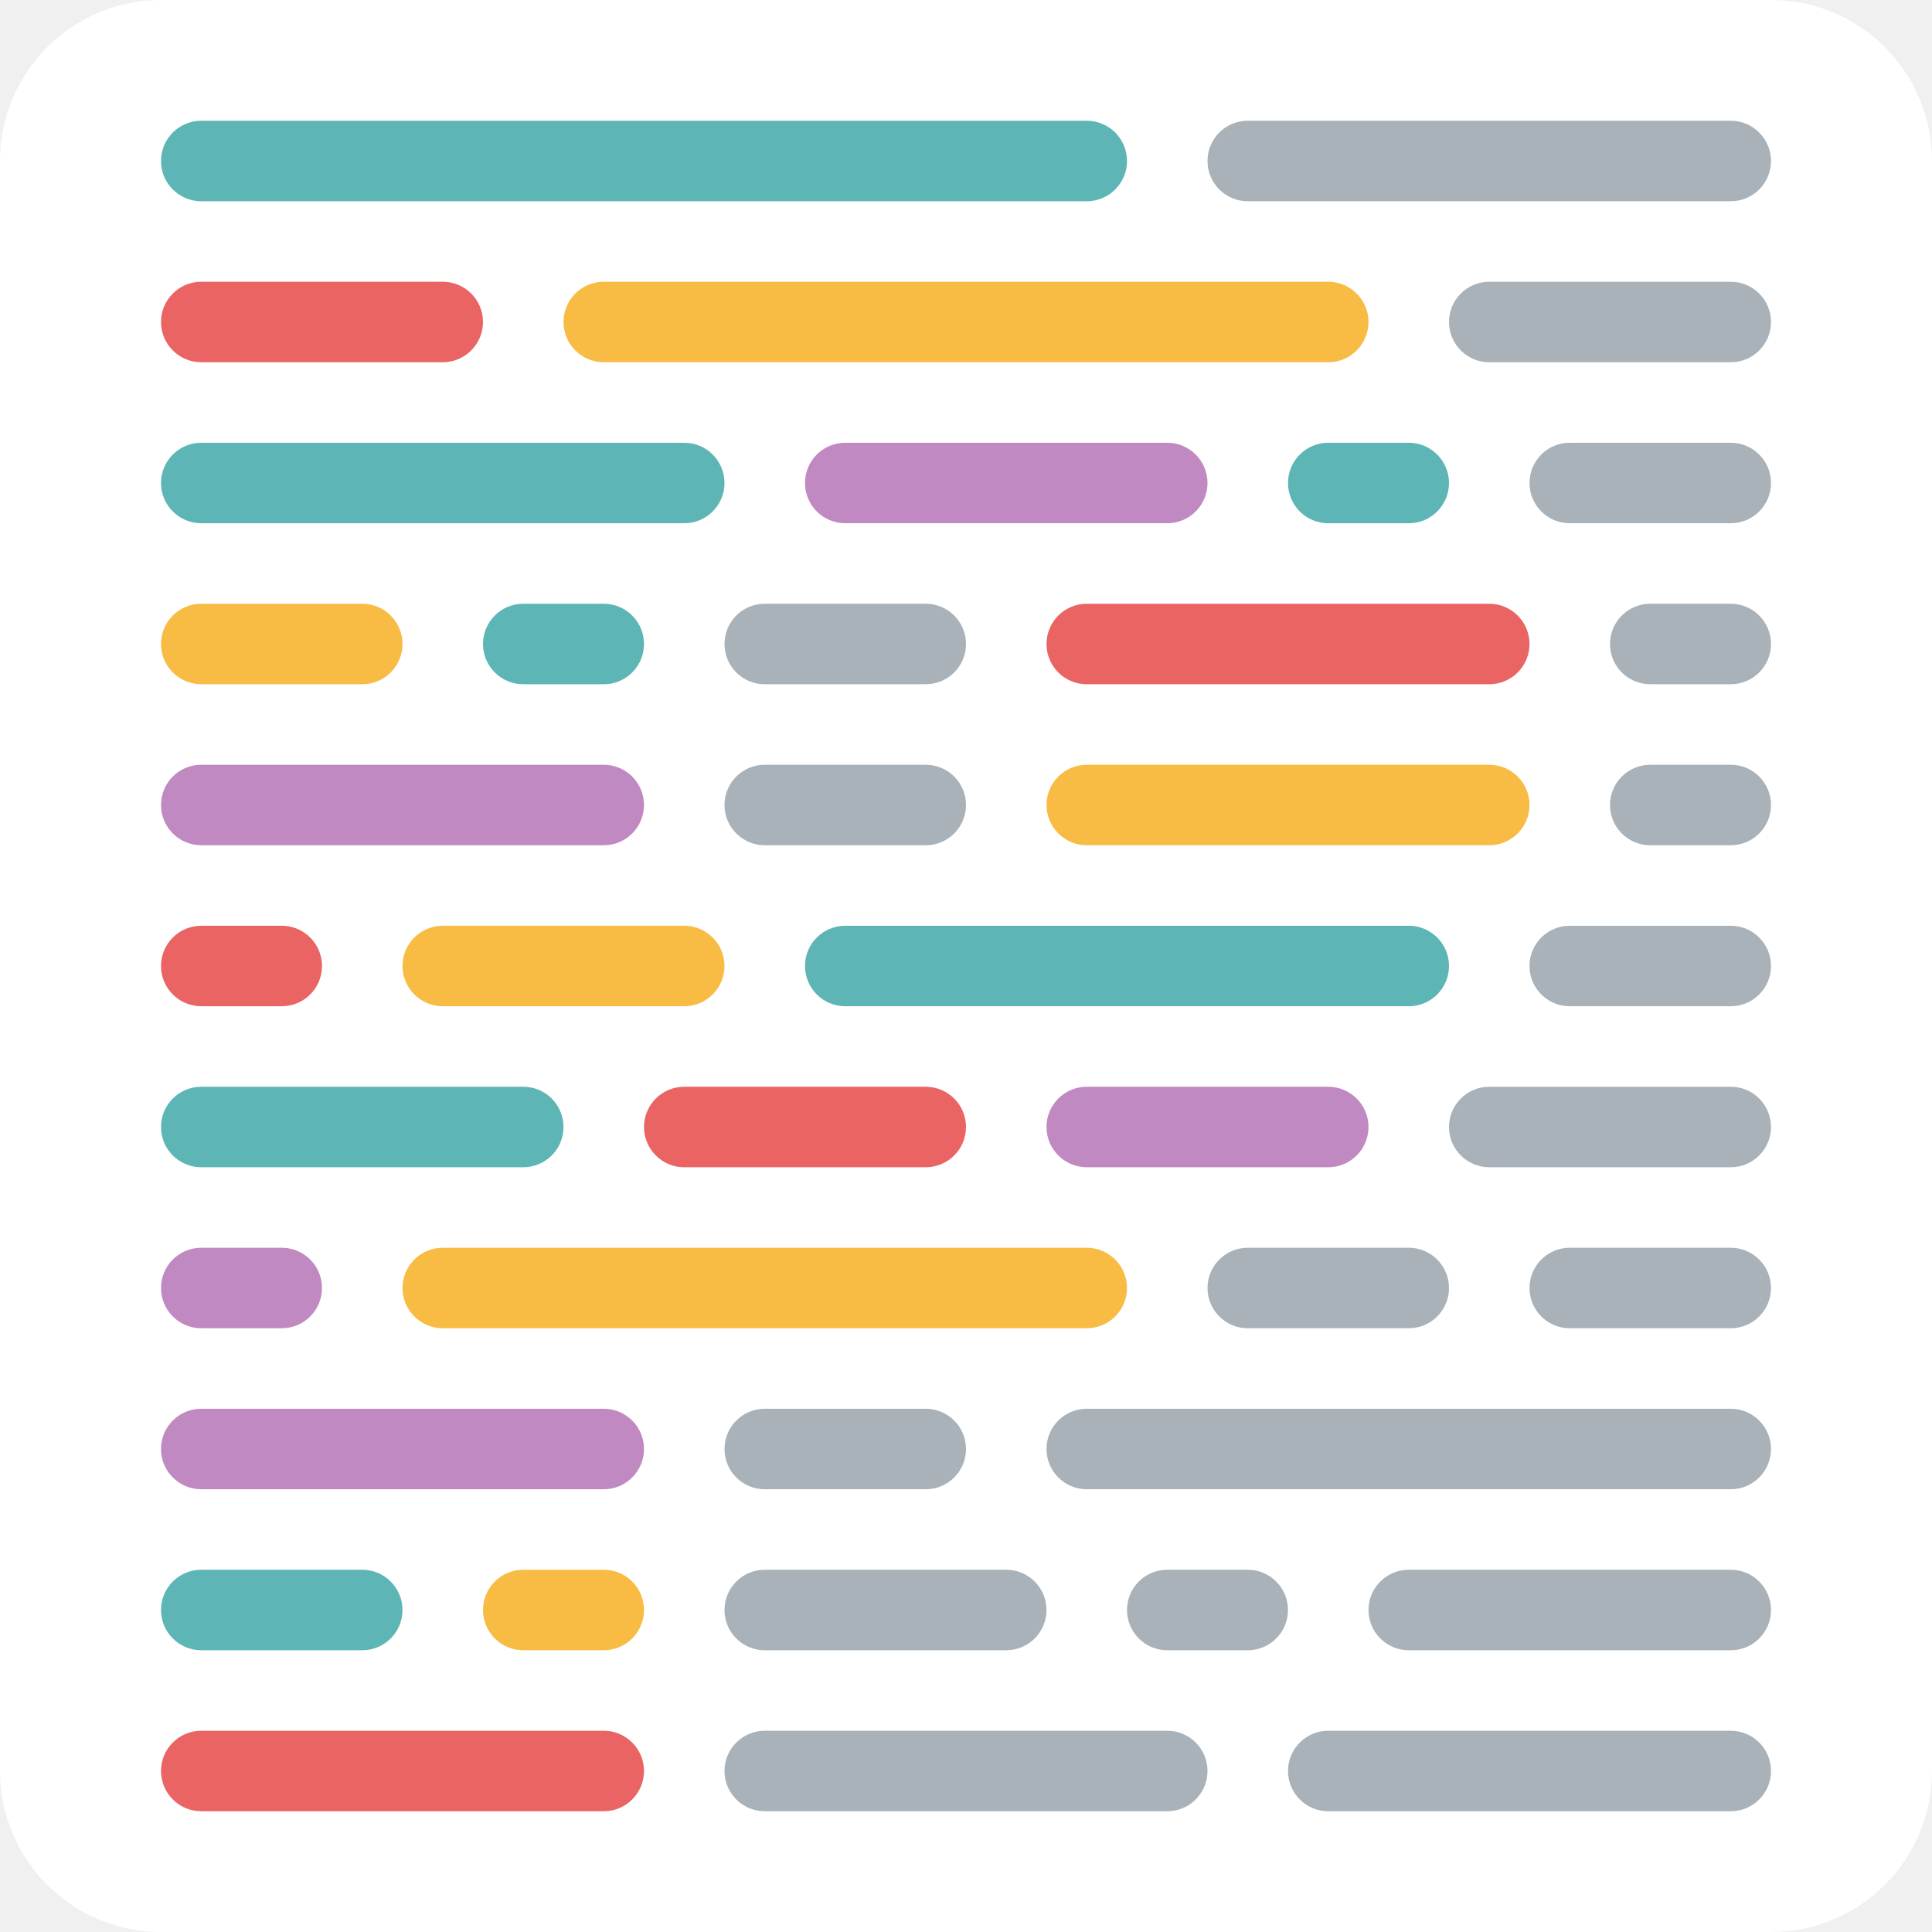
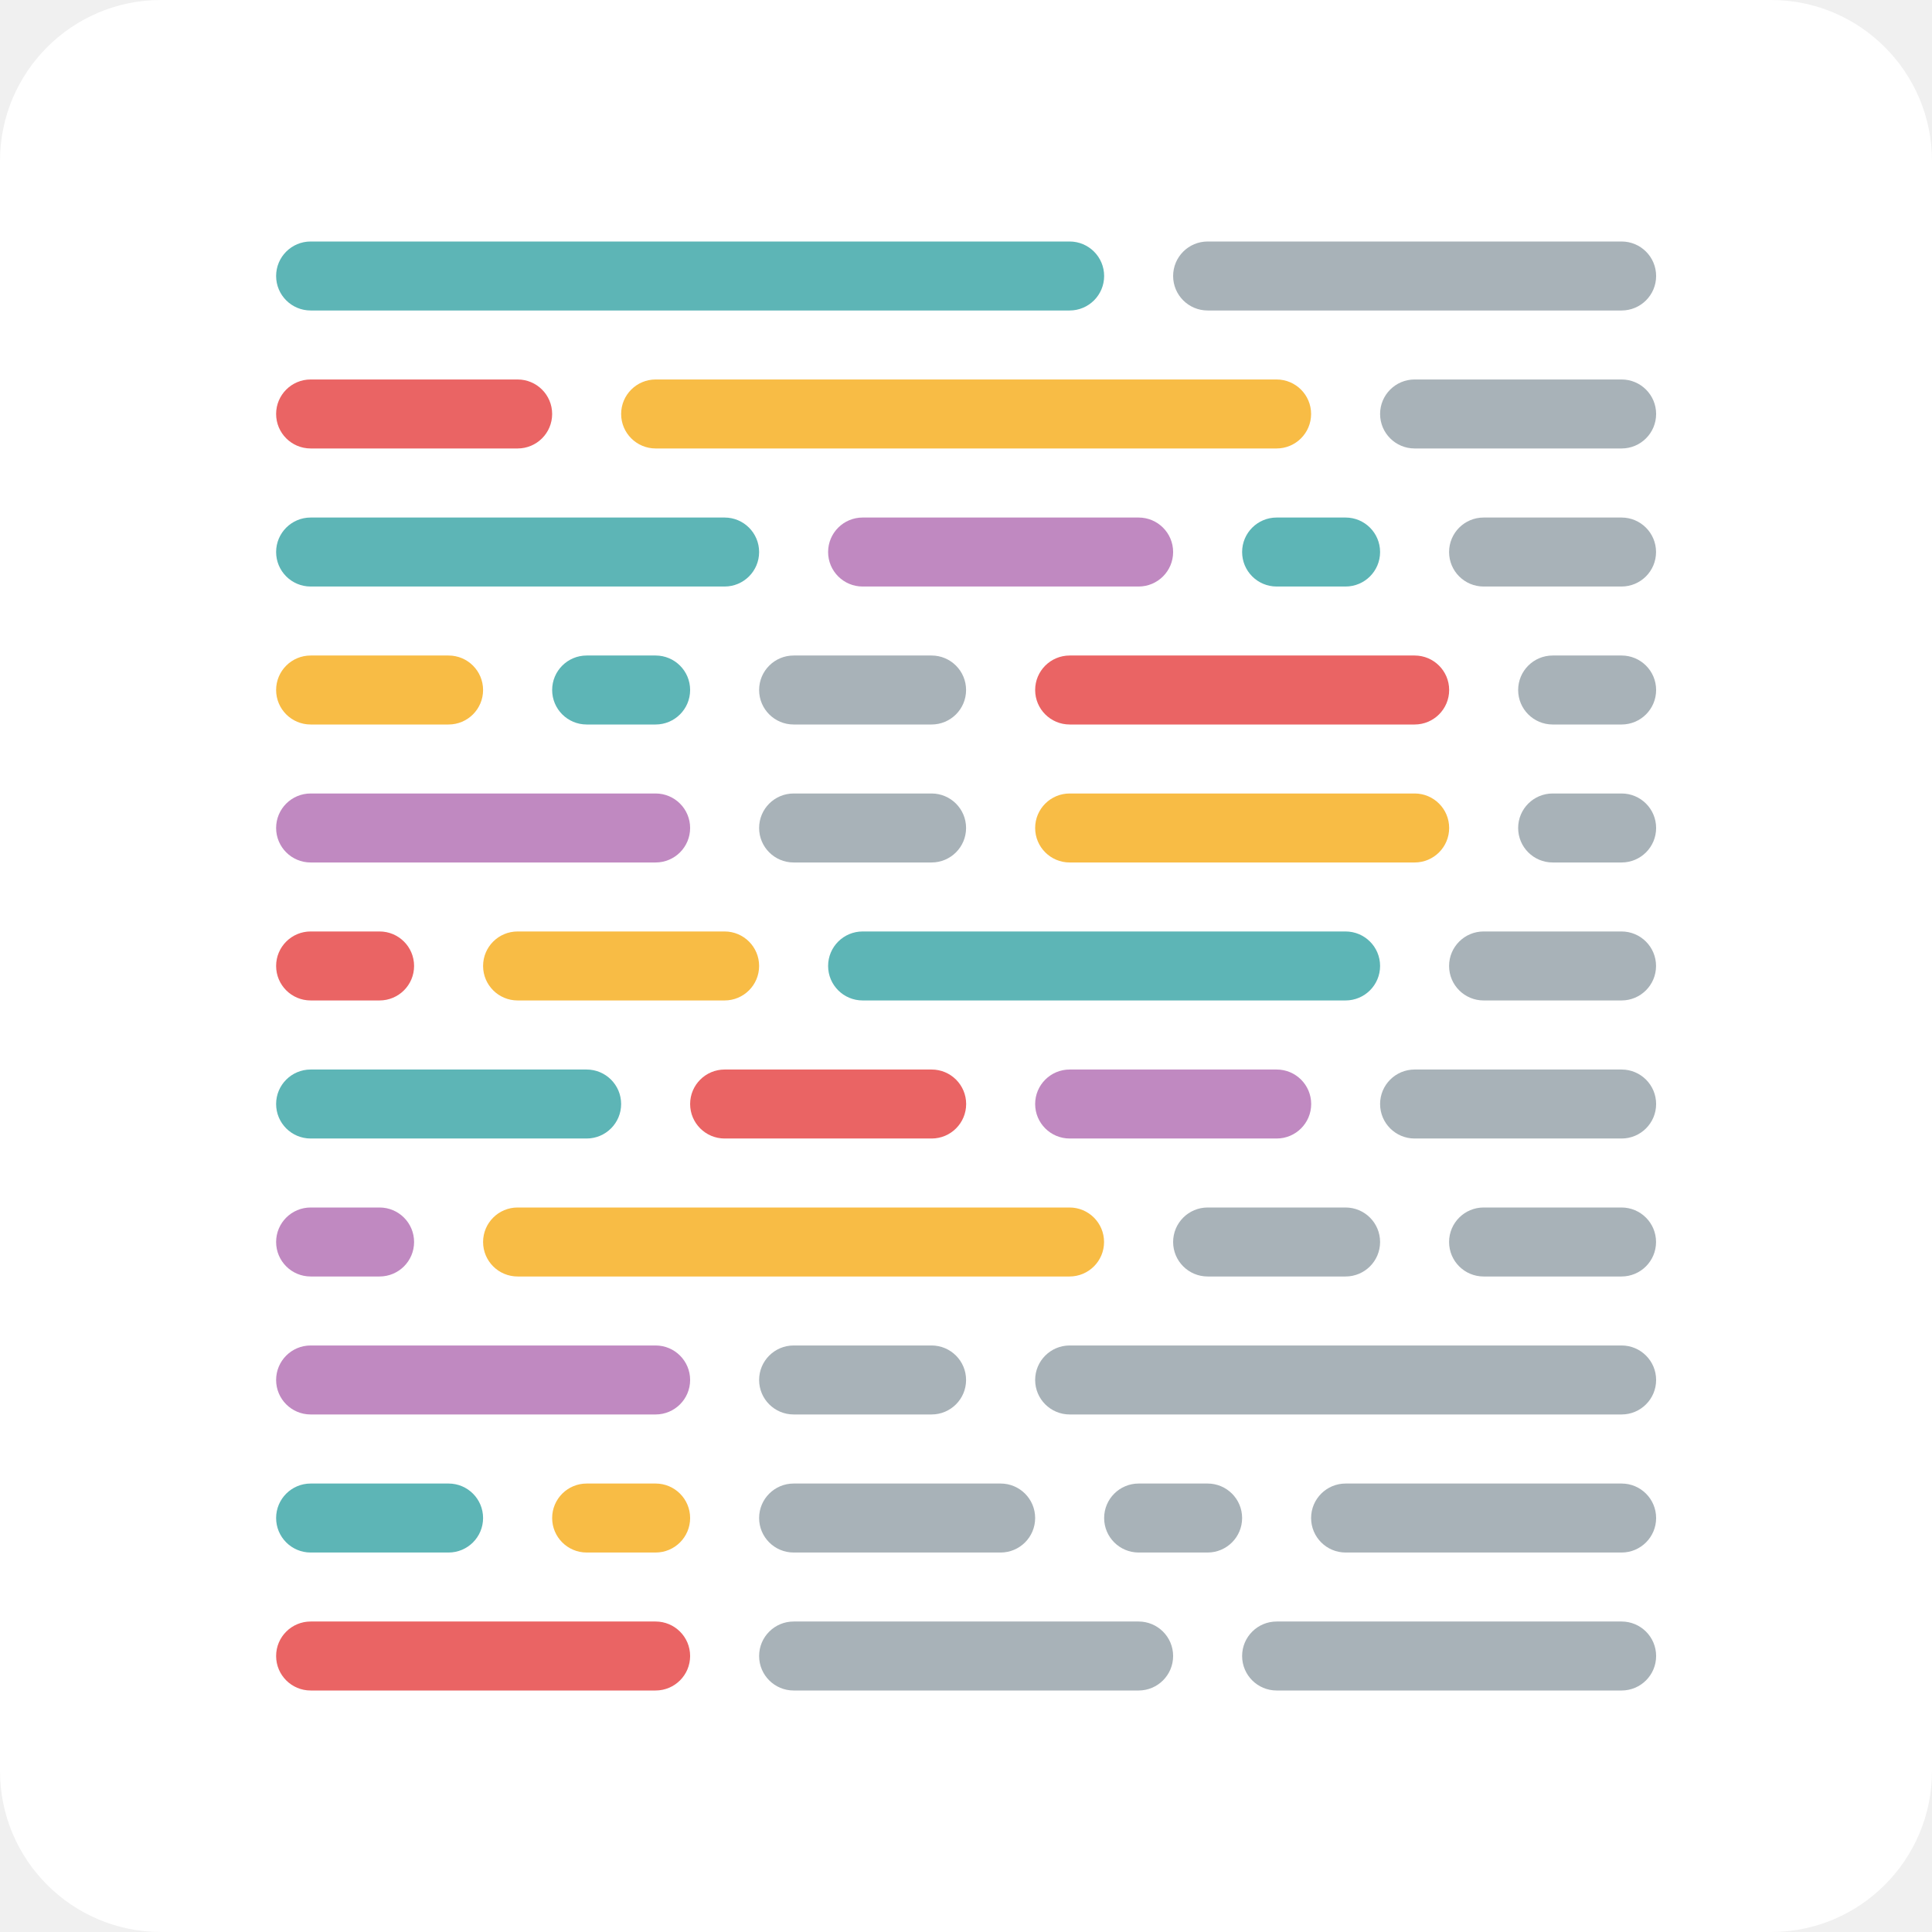
<svg xmlns="http://www.w3.org/2000/svg" width="24" height="24" viewBox="0 0 24 24" fill="none">
  <rect width="24" height="24" rx="2" fill="white" />
-   <rect x="2" y="1.5" width="12" height="1" rx="0.5" fill="#5DB5B6" />
-   <rect x="2" y="3.5" width="4" height="1" rx="0.5" fill="#EA6464" />
-   <rect x="5" y="11.5" width="4" height="1" rx="0.5" fill="#F8BC45" />
-   <rect x="2" y="5.5" width="7" height="1" rx="0.5" fill="#5DB5B6" />
-   <rect x="10" y="5.5" width="5" height="1" rx="0.5" fill="#C089C1" />
-   <rect x="16" y="5.5" width="2" height="1" rx="0.5" fill="#5DB5B6" />
-   <rect x="9" y="7.5" width="3" height="1" rx="0.5" fill="#A8B2B8" />
-   <rect x="9" y="9.5" width="3" height="1" rx="0.5" fill="#A8B2B8" />
-   <rect x="15" y="1.5" width="7" height="1" rx="0.5" fill="#A8B2B8" />
-   <rect x="18" y="3.5" width="4" height="1" rx="0.5" fill="#A8B2B8" />
-   <rect x="19" y="5.5" width="3" height="1" rx="0.5" fill="#A8B2B8" />
-   <rect x="20" y="7.5" width="2" height="1" rx="0.5" fill="#A8B2B8" />
-   <rect x="20" y="9.5" width="2" height="1" rx="0.5" fill="#A8B2B8" />
-   <rect x="19" y="11.5" width="3" height="1" rx="0.5" fill="#A8B2B8" />
-   <rect x="19" y="15.5" width="3" height="1" rx="0.5" fill="#A8B2B8" />
-   <rect x="17" y="19.5" width="5" height="1" rx="0.5" fill="#A8B2B8" />
-   <rect x="16" y="21.5" width="6" height="1" rx="0.5" fill="#A8B2B8" />
-   <rect x="15" y="15.5" width="3" height="1" rx="0.5" fill="#A8B2B8" />
-   <rect x="13" y="17.5" width="9" height="1" rx="0.5" fill="#A8B2B8" />
-   <rect x="14" y="19.5" width="2" height="1" rx="0.5" fill="#A8B2B8" />
-   <rect x="9" y="17.5" width="3" height="1" rx="0.5" fill="#A8B2B8" />
-   <rect x="9" y="19.5" width="4" height="1" rx="0.5" fill="#A8B2B8" />
-   <rect x="9" y="21.5" width="6" height="1" rx="0.5" fill="#A8B2B8" />
-   <rect x="18" y="13.5" width="4" height="1" rx="0.5" fill="#A8B2B8" />
-   <rect x="2" y="7.5" width="3" height="1" rx="0.5" fill="#F8BC45" />
-   <rect x="6" y="7.5" width="2" height="1" rx="0.5" fill="#5DB5B6" />
-   <rect x="2" y="11.5" width="2" height="1" rx="0.5" fill="#EA6464" />
-   <rect x="13" y="7.5" width="6" height="1" rx="0.5" fill="#EA6464" />
-   <rect x="2" y="9.5" width="6" height="1" rx="0.5" fill="#C089C1" />
-   <rect x="2" y="13.5" width="5" height="1" rx="0.5" fill="#5DB5B6" />
-   <rect x="2" y="17.5" width="6" height="1" rx="0.5" fill="#C089C1" />
-   <rect x="2" y="19.5" width="3" height="1" rx="0.5" fill="#5DB5B6" />
-   <rect x="6" y="19.5" width="2" height="1" rx="0.5" fill="#F8BC45" />
-   <rect x="2" y="21.5" width="6" height="1" rx="0.5" fill="#EA6464" />
-   <rect x="8" y="13.5" width="4" height="1" rx="0.5" fill="#EA6464" />
-   <rect x="13" y="13.5" width="4" height="1" rx="0.5" fill="#C089C1" />
-   <rect x="2" y="15.5" width="2" height="1" rx="0.5" fill="#C089C1" />
-   <rect x="5" y="15.5" width="9" height="1" rx="0.5" fill="#F8BC45" />
-   <rect x="13" y="9.5" width="6" height="1" rx="0.5" fill="#F8BC45" />
-   <rect x="7" y="3.5" width="10" height="1" rx="0.5" fill="#F8BC45" />
-   <rect x="10" y="11.5" width="8" height="1" rx="0.5" fill="#5DB5B6" />
+   <rect x="3.43" y="3" width="10.286" height="0.857" rx="0.429" fill="#5DB5B6" />
+   <rect x="3.43" y="4.714" width="3.429" height="0.857" rx="0.429" fill="#EA6464" />
+   <rect x="6.001" y="11.571" width="3.429" height="0.857" rx="0.429" fill="#F8BC45" />
+   <rect x="3.43" y="6.429" width="6" height="0.857" rx="0.429" fill="#5DB5B6" />
+   <rect x="10.287" y="6.429" width="4.286" height="0.857" rx="0.429" fill="#C089C1" />
+   <rect x="15.43" y="6.429" width="1.714" height="0.857" rx="0.429" fill="#5DB5B6" />
+   <rect x="9.43" y="8.143" width="2.571" height="0.857" rx="0.429" fill="#A8B2B8" />
+   <rect x="9.43" y="9.857" width="2.571" height="0.857" rx="0.429" fill="#A8B2B8" />
+   <rect x="14.573" y="3" width="6" height="0.857" rx="0.429" fill="#A8B2B8" />
+   <rect x="17.144" y="4.714" width="3.429" height="0.857" rx="0.429" fill="#A8B2B8" />
+   <rect x="18.001" y="6.429" width="2.571" height="0.857" rx="0.429" fill="#A8B2B8" />
+   <rect x="18.859" y="8.143" width="1.714" height="0.857" rx="0.429" fill="#A8B2B8" />
+   <rect x="18.859" y="9.857" width="1.714" height="0.857" rx="0.429" fill="#A8B2B8" />
+   <rect x="18.001" y="11.571" width="2.571" height="0.857" rx="0.429" fill="#A8B2B8" />
+   <rect x="18.001" y="15" width="2.571" height="0.857" rx="0.429" fill="#A8B2B8" />
+   <rect x="16.287" y="18.429" width="4.286" height="0.857" rx="0.429" fill="#A8B2B8" />
+   <rect x="15.43" y="20.143" width="5.143" height="0.857" rx="0.429" fill="#A8B2B8" />
+   <rect x="14.573" y="15" width="2.571" height="0.857" rx="0.429" fill="#A8B2B8" />
+   <rect x="12.859" y="16.714" width="7.714" height="0.857" rx="0.429" fill="#A8B2B8" />
+   <rect x="13.716" y="18.429" width="1.714" height="0.857" rx="0.429" fill="#A8B2B8" />
+   <rect x="9.43" y="16.714" width="2.571" height="0.857" rx="0.429" fill="#A8B2B8" />
+   <rect x="9.43" y="18.429" width="3.429" height="0.857" rx="0.429" fill="#A8B2B8" />
+   <rect x="9.43" y="20.143" width="5.143" height="0.857" rx="0.429" fill="#A8B2B8" />
+   <rect x="17.144" y="13.286" width="3.429" height="0.857" rx="0.429" fill="#A8B2B8" />
+   <rect x="3.43" y="8.143" width="2.571" height="0.857" rx="0.429" fill="#F8BC45" />
+   <rect x="6.859" y="8.143" width="1.714" height="0.857" rx="0.429" fill="#5DB5B6" />
+   <rect x="3.43" y="11.571" width="1.714" height="0.857" rx="0.429" fill="#EA6464" />
+   <rect x="12.859" y="8.143" width="5.143" height="0.857" rx="0.429" fill="#EA6464" />
+   <rect x="3.43" y="9.857" width="5.143" height="0.857" rx="0.429" fill="#C089C1" />
+   <rect x="3.43" y="13.286" width="4.286" height="0.857" rx="0.429" fill="#5DB5B6" />
+   <rect x="3.43" y="16.714" width="5.143" height="0.857" rx="0.429" fill="#C089C1" />
+   <rect x="3.43" y="18.429" width="2.571" height="0.857" rx="0.429" fill="#5DB5B6" />
+   <rect x="6.859" y="18.429" width="1.714" height="0.857" rx="0.429" fill="#F8BC45" />
+   <rect x="3.43" y="20.143" width="5.143" height="0.857" rx="0.429" fill="#EA6464" />
+   <rect x="8.573" y="13.286" width="3.429" height="0.857" rx="0.429" fill="#EA6464" />
+   <rect x="12.859" y="13.286" width="3.429" height="0.857" rx="0.429" fill="#C089C1" />
+   <rect x="3.43" y="15" width="1.714" height="0.857" rx="0.429" fill="#C089C1" />
+   <rect x="6.001" y="15" width="7.714" height="0.857" rx="0.429" fill="#F8BC45" />
+   <rect x="12.859" y="9.857" width="5.143" height="0.857" rx="0.429" fill="#F8BC45" />
+   <rect x="7.716" y="4.714" width="8.571" height="0.857" rx="0.429" fill="#F8BC45" />
+   <rect x="10.287" y="11.571" width="6.857" height="0.857" rx="0.429" fill="#5DB5B6" />
</svg>
